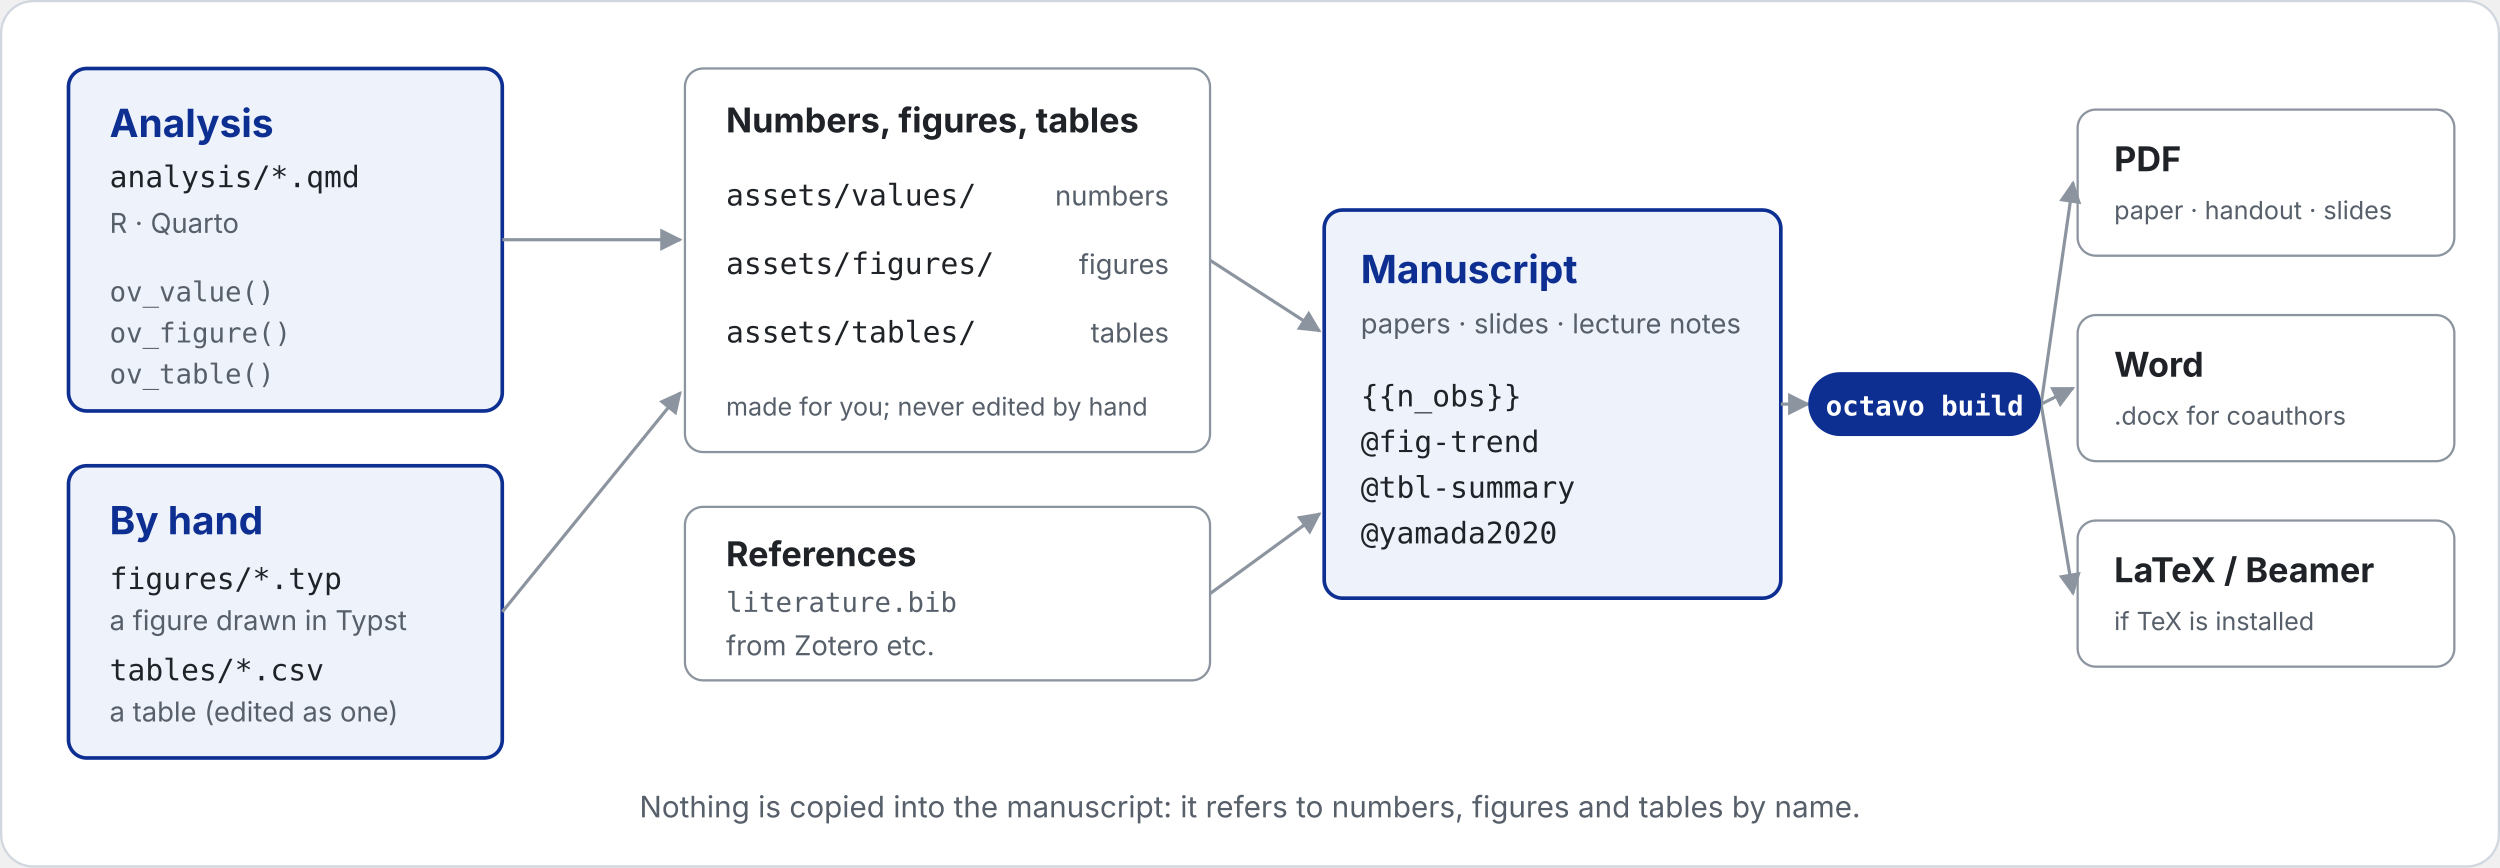
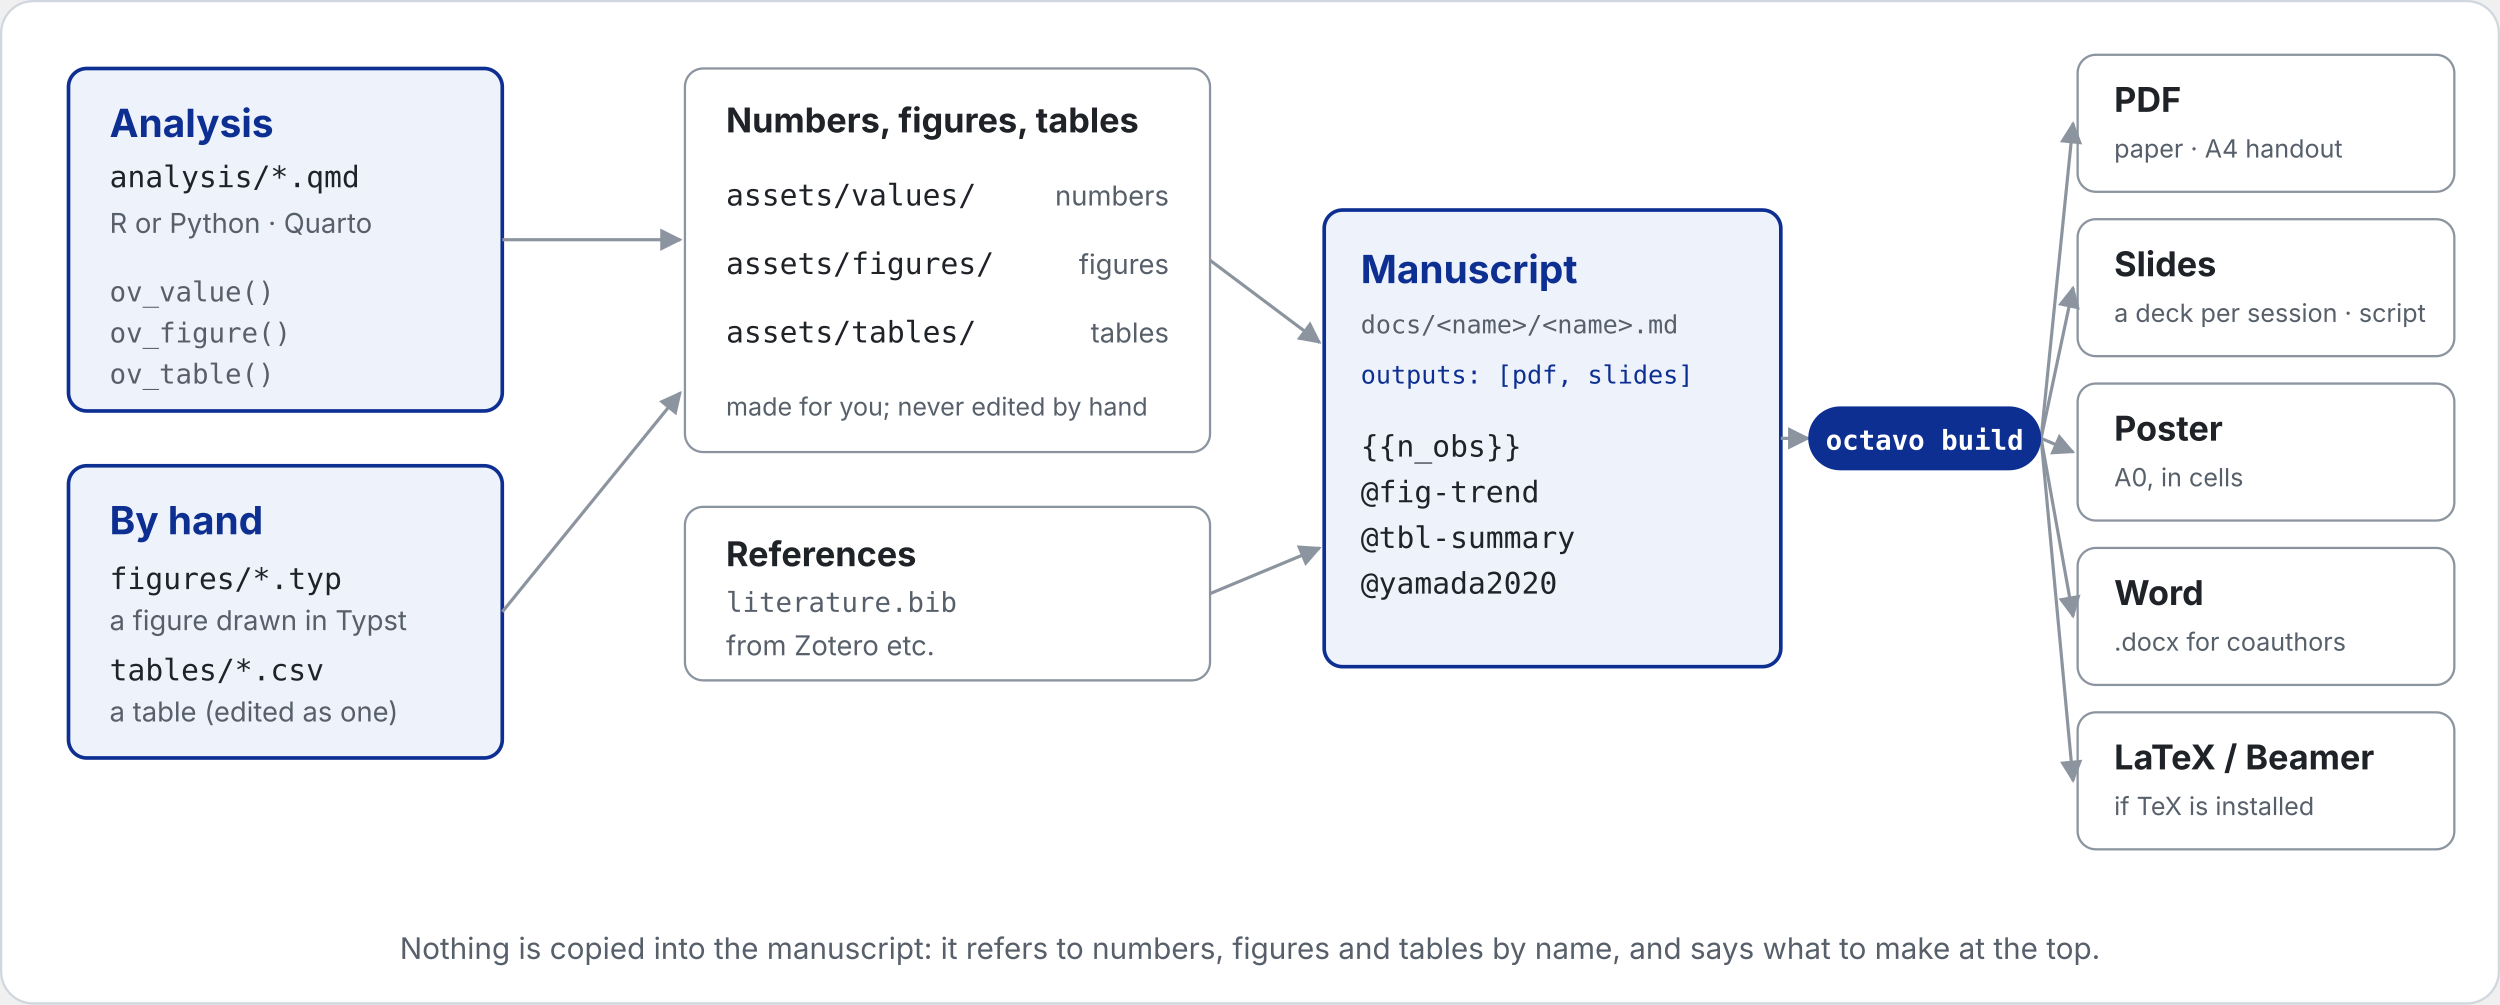
- <svg xmlns="http://www.w3.org/2000/svg" width="1095" height="380" viewBox="0 0 1095 380" role="img" aria-label="Nothing is copied into the manuscript: it refers to numbers, figures and tables by name.">
+ <svg xmlns="http://www.w3.org/2000/svg" width="1095" height="440" viewBox="0 0 1095 440" role="img" aria-label="Nothing is copied into the manuscript: it refers to numbers, figures and tables by name, and says what to make at the top.">
  <defs>
    <marker id="a" viewBox="0 0 10 10" refX="9" refY="5" markerWidth="7" markerHeight="7" orient="auto">
      <path d="M0 0L10 5L0 10z" fill="#8c959f" />
    </marker>
  </defs>
-   <rect x="0.5" y="0.5" width="1094" height="379" rx="14" fill="#ffffff" stroke="#d0d7de" />
+   <rect x="0.5" y="0.5" width="1094" height="439" rx="14" fill="#ffffff" stroke="#d0d7de" />
  <rect x="30" y="30" width="190" height="150" rx="8" fill="#eef2fb" stroke="#0e2f92" stroke-width="1.6" />
  <text x="48" y="60" font-size="17" fill="#0e2f92" font-weight="bold" font-family="Inter, 'Helvetica Neue', Arial, sans-serif" text-anchor="start">Analysis</text>
  <text x="48" y="82" font-size="13" fill="#1f2328" font-weight="normal" font-family="ui-monospace, 'SFMono-Regular', Menlo, Consolas, monospace" text-anchor="start">analysis/*.qmd</text>
-   <text x="48" y="102" font-size="12" fill="#57606a" font-weight="normal" font-family="Inter, 'Helvetica Neue', Arial, sans-serif" text-anchor="start">R · Quarto</text>
+   <text x="48" y="102" font-size="12" fill="#57606a" font-weight="normal" font-family="Inter, 'Helvetica Neue', Arial, sans-serif" text-anchor="start">R or Python · Quarto</text>
  <text x="48" y="132" font-size="12" fill="#57606a" font-weight="normal" font-family="ui-monospace, 'SFMono-Regular', Menlo, Consolas, monospace" text-anchor="start">ov_value()</text>
  <text x="48" y="150" font-size="12" fill="#57606a" font-weight="normal" font-family="ui-monospace, 'SFMono-Regular', Menlo, Consolas, monospace" text-anchor="start">ov_figure()</text>
  <text x="48" y="168" font-size="12" fill="#57606a" font-weight="normal" font-family="ui-monospace, 'SFMono-Regular', Menlo, Consolas, monospace" text-anchor="start">ov_table()</text>
  <rect x="30" y="204" width="190" height="128" rx="8" fill="#eef2fb" stroke="#0e2f92" stroke-width="1.6" />
  <text x="48" y="234" font-size="17" fill="#0e2f92" font-weight="bold" font-family="Inter, 'Helvetica Neue', Arial, sans-serif" text-anchor="start">By hand</text>
  <text x="48" y="258" font-size="13" fill="#1f2328" font-weight="normal" font-family="ui-monospace, 'SFMono-Regular', Menlo, Consolas, monospace" text-anchor="start">figures/*.typ</text>
  <text x="48" y="276" font-size="12" fill="#57606a" font-weight="normal" font-family="Inter, 'Helvetica Neue', Arial, sans-serif" text-anchor="start">a figure drawn in Typst</text>
  <text x="48" y="298" font-size="13" fill="#1f2328" font-weight="normal" font-family="ui-monospace, 'SFMono-Regular', Menlo, Consolas, monospace" text-anchor="start">tables/*.csv</text>
  <text x="48" y="316" font-size="12" fill="#57606a" font-weight="normal" font-family="Inter, 'Helvetica Neue', Arial, sans-serif" text-anchor="start">a table (edited as one)</text>
  <rect x="300" y="30" width="230" height="168" rx="8" fill="#ffffff" stroke="#8c959f" stroke-width="1" />
  <text x="318" y="58" font-size="15" fill="#1f2328" font-weight="bold" font-family="Inter, 'Helvetica Neue', Arial, sans-serif" text-anchor="start">Numbers, figures, tables</text>
  <text x="318" y="90" font-size="13" fill="#1f2328" font-weight="normal" font-family="ui-monospace, 'SFMono-Regular', Menlo, Consolas, monospace" text-anchor="start">assets/values/</text>
  <text x="512" y="90" font-size="12" fill="#57606a" font-weight="normal" font-family="Inter, 'Helvetica Neue', Arial, sans-serif" text-anchor="end">numbers</text>
  <text x="318" y="120" font-size="13" fill="#1f2328" font-weight="normal" font-family="ui-monospace, 'SFMono-Regular', Menlo, Consolas, monospace" text-anchor="start">assets/figures/</text>
  <text x="512" y="120" font-size="12" fill="#57606a" font-weight="normal" font-family="Inter, 'Helvetica Neue', Arial, sans-serif" text-anchor="end">figures</text>
  <text x="318" y="150" font-size="13" fill="#1f2328" font-weight="normal" font-family="ui-monospace, 'SFMono-Regular', Menlo, Consolas, monospace" text-anchor="start">assets/tables/</text>
  <text x="512" y="150" font-size="12" fill="#57606a" font-weight="normal" font-family="Inter, 'Helvetica Neue', Arial, sans-serif" text-anchor="end">tables</text>
  <text x="318" y="182" font-size="11" fill="#57606a" font-weight="normal" font-family="Inter, 'Helvetica Neue', Arial, sans-serif" text-anchor="start">made for you; never edited by hand</text>
  <line x1="220" y1="105" x2="298" y2="105" stroke="#8c959f" stroke-width="1.4" marker-end="url(#a)" />
  <line x1="220" y1="268" x2="298" y2="172" stroke="#8c959f" stroke-width="1.4" marker-end="url(#a)" />
  <rect x="300" y="222" width="230" height="76" rx="8" fill="#ffffff" stroke="#8c959f" stroke-width="1" />
  <text x="318" y="248" font-size="15" fill="#1f2328" font-weight="bold" font-family="Inter, 'Helvetica Neue', Arial, sans-serif" text-anchor="start">References</text>
  <text x="318" y="268" font-size="12" fill="#57606a" font-weight="normal" font-family="ui-monospace, 'SFMono-Regular', Menlo, Consolas, monospace" text-anchor="start">literature.bib</text>
  <text x="318" y="287" font-size="12" fill="#57606a" font-weight="normal" font-family="Inter, 'Helvetica Neue', Arial, sans-serif" text-anchor="start">from Zotero etc.</text>
-   <rect x="580" y="92" width="200" height="170" rx="8" fill="#eef2fb" stroke="#0e2f92" stroke-width="1.6" />
+   <rect x="580" y="92" width="200" height="200" rx="8" fill="#eef2fb" stroke="#0e2f92" stroke-width="1.6" />
  <text x="596" y="124" font-size="17" fill="#0e2f92" font-weight="bold" font-family="Inter, 'Helvetica Neue', Arial, sans-serif" text-anchor="start">Manuscript</text>
-   <text x="596" y="146" font-size="12" fill="#57606a" font-weight="normal" font-family="Inter, 'Helvetica Neue', Arial, sans-serif" text-anchor="start">papers · slides · lecture notes</text>
-   <text x="596" y="178" font-size="13" fill="#1f2328" font-weight="normal" font-family="ui-monospace, 'SFMono-Regular', Menlo, Consolas, monospace" text-anchor="start">{{n_obs}}</text>
-   <text x="596" y="198" font-size="13" fill="#1f2328" font-weight="normal" font-family="ui-monospace, 'SFMono-Regular', Menlo, Consolas, monospace" text-anchor="start">@fig-trend</text>
-   <text x="596" y="218" font-size="13" fill="#1f2328" font-weight="normal" font-family="ui-monospace, 'SFMono-Regular', Menlo, Consolas, monospace" text-anchor="start">@tbl-summary</text>
-   <text x="596" y="238" font-size="13" fill="#1f2328" font-weight="normal" font-family="ui-monospace, 'SFMono-Regular', Menlo, Consolas, monospace" text-anchor="start">@yamada2020</text>
-   <line x1="530" y1="114" x2="578" y2="145" stroke="#8c959f" stroke-width="1.4" marker-end="url(#a)" />
-   <line x1="530" y1="260" x2="578" y2="225" stroke="#8c959f" stroke-width="1.4" marker-end="url(#a)" />
-   <rect x="910" y="48" width="165" height="64" rx="8" fill="#ffffff" stroke="#8c959f" stroke-width="1" />
-   <text x="926" y="75" font-size="15" fill="#1f2328" font-weight="bold" font-family="Inter, 'Helvetica Neue', Arial, sans-serif" text-anchor="start">PDF</text>
-   <text x="926" y="96" font-size="11" fill="#57606a" font-weight="normal" font-family="Inter, 'Helvetica Neue', Arial, sans-serif" text-anchor="start">paper · handout · slides</text>
-   <line x1="894" y1="177" x2="908" y2="80" stroke="#8c959f" stroke-width="1.4" marker-end="url(#a)" />
-   <rect x="910" y="138" width="165" height="64" rx="8" fill="#ffffff" stroke="#8c959f" stroke-width="1" />
-   <text x="926" y="165" font-size="15" fill="#1f2328" font-weight="bold" font-family="Inter, 'Helvetica Neue', Arial, sans-serif" text-anchor="start">Word</text>
-   <text x="926" y="186" font-size="11" fill="#57606a" font-weight="normal" font-family="Inter, 'Helvetica Neue', Arial, sans-serif" text-anchor="start">.docx for coauthors</text>
-   <line x1="894" y1="177" x2="908" y2="170" stroke="#8c959f" stroke-width="1.4" marker-end="url(#a)" />
-   <rect x="910" y="228" width="165" height="64" rx="8" fill="#ffffff" stroke="#8c959f" stroke-width="1" />
-   <text x="926" y="255" font-size="15" fill="#1f2328" font-weight="bold" font-family="Inter, 'Helvetica Neue', Arial, sans-serif" text-anchor="start">LaTeX / Beamer</text>
-   <text x="926" y="276" font-size="11" fill="#57606a" font-weight="normal" font-family="Inter, 'Helvetica Neue', Arial, sans-serif" text-anchor="start">if TeX is installed</text>
-   <line x1="894" y1="177" x2="908" y2="260" stroke="#8c959f" stroke-width="1.4" marker-end="url(#a)" />
-   <line x1="780" y1="177" x2="792" y2="177" stroke="#8c959f" stroke-width="1.4" marker-end="url(#a)" />
-   <rect x="792" y="163" width="102" height="28" rx="14" fill="#0e2f92" />
-   <text x="843" y="182" font-size="12" fill="#ffffff" font-weight="bold" font-family="ui-monospace, 'SFMono-Regular', Menlo, Consolas, monospace" text-anchor="middle">octavo build</text>
-   <text x="547.5" y="358" font-size="13" fill="#57606a" font-weight="normal" font-family="Inter, 'Helvetica Neue', Arial, sans-serif" text-anchor="middle">Nothing is copied into the manuscript: it refers to numbers, figures and tables by name.</text>
+   <text x="596" y="146" font-size="11" fill="#57606a" font-weight="normal" font-family="ui-monospace, 'SFMono-Regular', Menlo, Consolas, monospace" text-anchor="start">docs/&lt;name&gt;/&lt;name&gt;.md</text>
+   <text x="596" y="168" font-size="11" fill="#0e2f92" font-weight="normal" font-family="ui-monospace, 'SFMono-Regular', Menlo, Consolas, monospace" text-anchor="start">outputs: [pdf, slides]</text>
+   <text x="596" y="200" font-size="13" fill="#1f2328" font-weight="normal" font-family="ui-monospace, 'SFMono-Regular', Menlo, Consolas, monospace" text-anchor="start">{{n_obs}}</text>
+   <text x="596" y="220" font-size="13" fill="#1f2328" font-weight="normal" font-family="ui-monospace, 'SFMono-Regular', Menlo, Consolas, monospace" text-anchor="start">@fig-trend</text>
+   <text x="596" y="240" font-size="13" fill="#1f2328" font-weight="normal" font-family="ui-monospace, 'SFMono-Regular', Menlo, Consolas, monospace" text-anchor="start">@tbl-summary</text>
+   <text x="596" y="260" font-size="13" fill="#1f2328" font-weight="normal" font-family="ui-monospace, 'SFMono-Regular', Menlo, Consolas, monospace" text-anchor="start">@yamada2020</text>
+   <line x1="530" y1="114" x2="578" y2="150" stroke="#8c959f" stroke-width="1.4" marker-end="url(#a)" />
+   <line x1="530" y1="260" x2="578" y2="240" stroke="#8c959f" stroke-width="1.4" marker-end="url(#a)" />
+   <rect x="910" y="24" width="165" height="60" rx="8" fill="#ffffff" stroke="#8c959f" stroke-width="1" />
+   <text x="926" y="49" font-size="15" fill="#1f2328" font-weight="bold" font-family="Inter, 'Helvetica Neue', Arial, sans-serif" text-anchor="start">PDF</text>
+   <text x="926" y="69" font-size="11" fill="#57606a" font-weight="normal" font-family="Inter, 'Helvetica Neue', Arial, sans-serif" text-anchor="start">paper · A4 handout</text>
+   <line x1="894" y1="192" x2="908" y2="54" stroke="#8c959f" stroke-width="1.4" marker-end="url(#a)" />
+   <rect x="910" y="96" width="165" height="60" rx="8" fill="#ffffff" stroke="#8c959f" stroke-width="1" />
+   <text x="926" y="121" font-size="15" fill="#1f2328" font-weight="bold" font-family="Inter, 'Helvetica Neue', Arial, sans-serif" text-anchor="start">Slides</text>
+   <text x="926" y="141" font-size="11" fill="#57606a" font-weight="normal" font-family="Inter, 'Helvetica Neue', Arial, sans-serif" text-anchor="start">a deck per session · script</text>
+   <line x1="894" y1="192" x2="908" y2="126" stroke="#8c959f" stroke-width="1.4" marker-end="url(#a)" />
+   <rect x="910" y="168" width="165" height="60" rx="8" fill="#ffffff" stroke="#8c959f" stroke-width="1" />
+   <text x="926" y="193" font-size="15" fill="#1f2328" font-weight="bold" font-family="Inter, 'Helvetica Neue', Arial, sans-serif" text-anchor="start">Poster</text>
+   <text x="926" y="213" font-size="11" fill="#57606a" font-weight="normal" font-family="Inter, 'Helvetica Neue', Arial, sans-serif" text-anchor="start">A0, in cells</text>
+   <line x1="894" y1="192" x2="908" y2="198" stroke="#8c959f" stroke-width="1.4" marker-end="url(#a)" />
+   <rect x="910" y="240" width="165" height="60" rx="8" fill="#ffffff" stroke="#8c959f" stroke-width="1" />
+   <text x="926" y="265" font-size="15" fill="#1f2328" font-weight="bold" font-family="Inter, 'Helvetica Neue', Arial, sans-serif" text-anchor="start">Word</text>
+   <text x="926" y="285" font-size="11" fill="#57606a" font-weight="normal" font-family="Inter, 'Helvetica Neue', Arial, sans-serif" text-anchor="start">.docx for coauthors</text>
+   <line x1="894" y1="192" x2="908" y2="270" stroke="#8c959f" stroke-width="1.4" marker-end="url(#a)" />
+   <rect x="910" y="312" width="165" height="60" rx="8" fill="#ffffff" stroke="#8c959f" stroke-width="1" />
+   <text x="926" y="337" font-size="15" fill="#1f2328" font-weight="bold" font-family="Inter, 'Helvetica Neue', Arial, sans-serif" text-anchor="start">LaTeX / Beamer</text>
+   <text x="926" y="357" font-size="11" fill="#57606a" font-weight="normal" font-family="Inter, 'Helvetica Neue', Arial, sans-serif" text-anchor="start">if TeX is installed</text>
+   <line x1="894" y1="192" x2="908" y2="342" stroke="#8c959f" stroke-width="1.4" marker-end="url(#a)" />
+   <line x1="780" y1="192" x2="792" y2="192" stroke="#8c959f" stroke-width="1.4" marker-end="url(#a)" />
+   <rect x="792" y="178" width="102" height="28" rx="14" fill="#0e2f92" />
+   <text x="843" y="197" font-size="12" fill="#ffffff" font-weight="bold" font-family="ui-monospace, 'SFMono-Regular', Menlo, Consolas, monospace" text-anchor="middle">octavo build</text>
+   <text x="547.5" y="420" font-size="13" fill="#57606a" font-weight="normal" font-family="Inter, 'Helvetica Neue', Arial, sans-serif" text-anchor="middle">Nothing is copied into the manuscript: it refers to numbers, figures and tables by name, and says what to make at the top.</text>
</svg>
